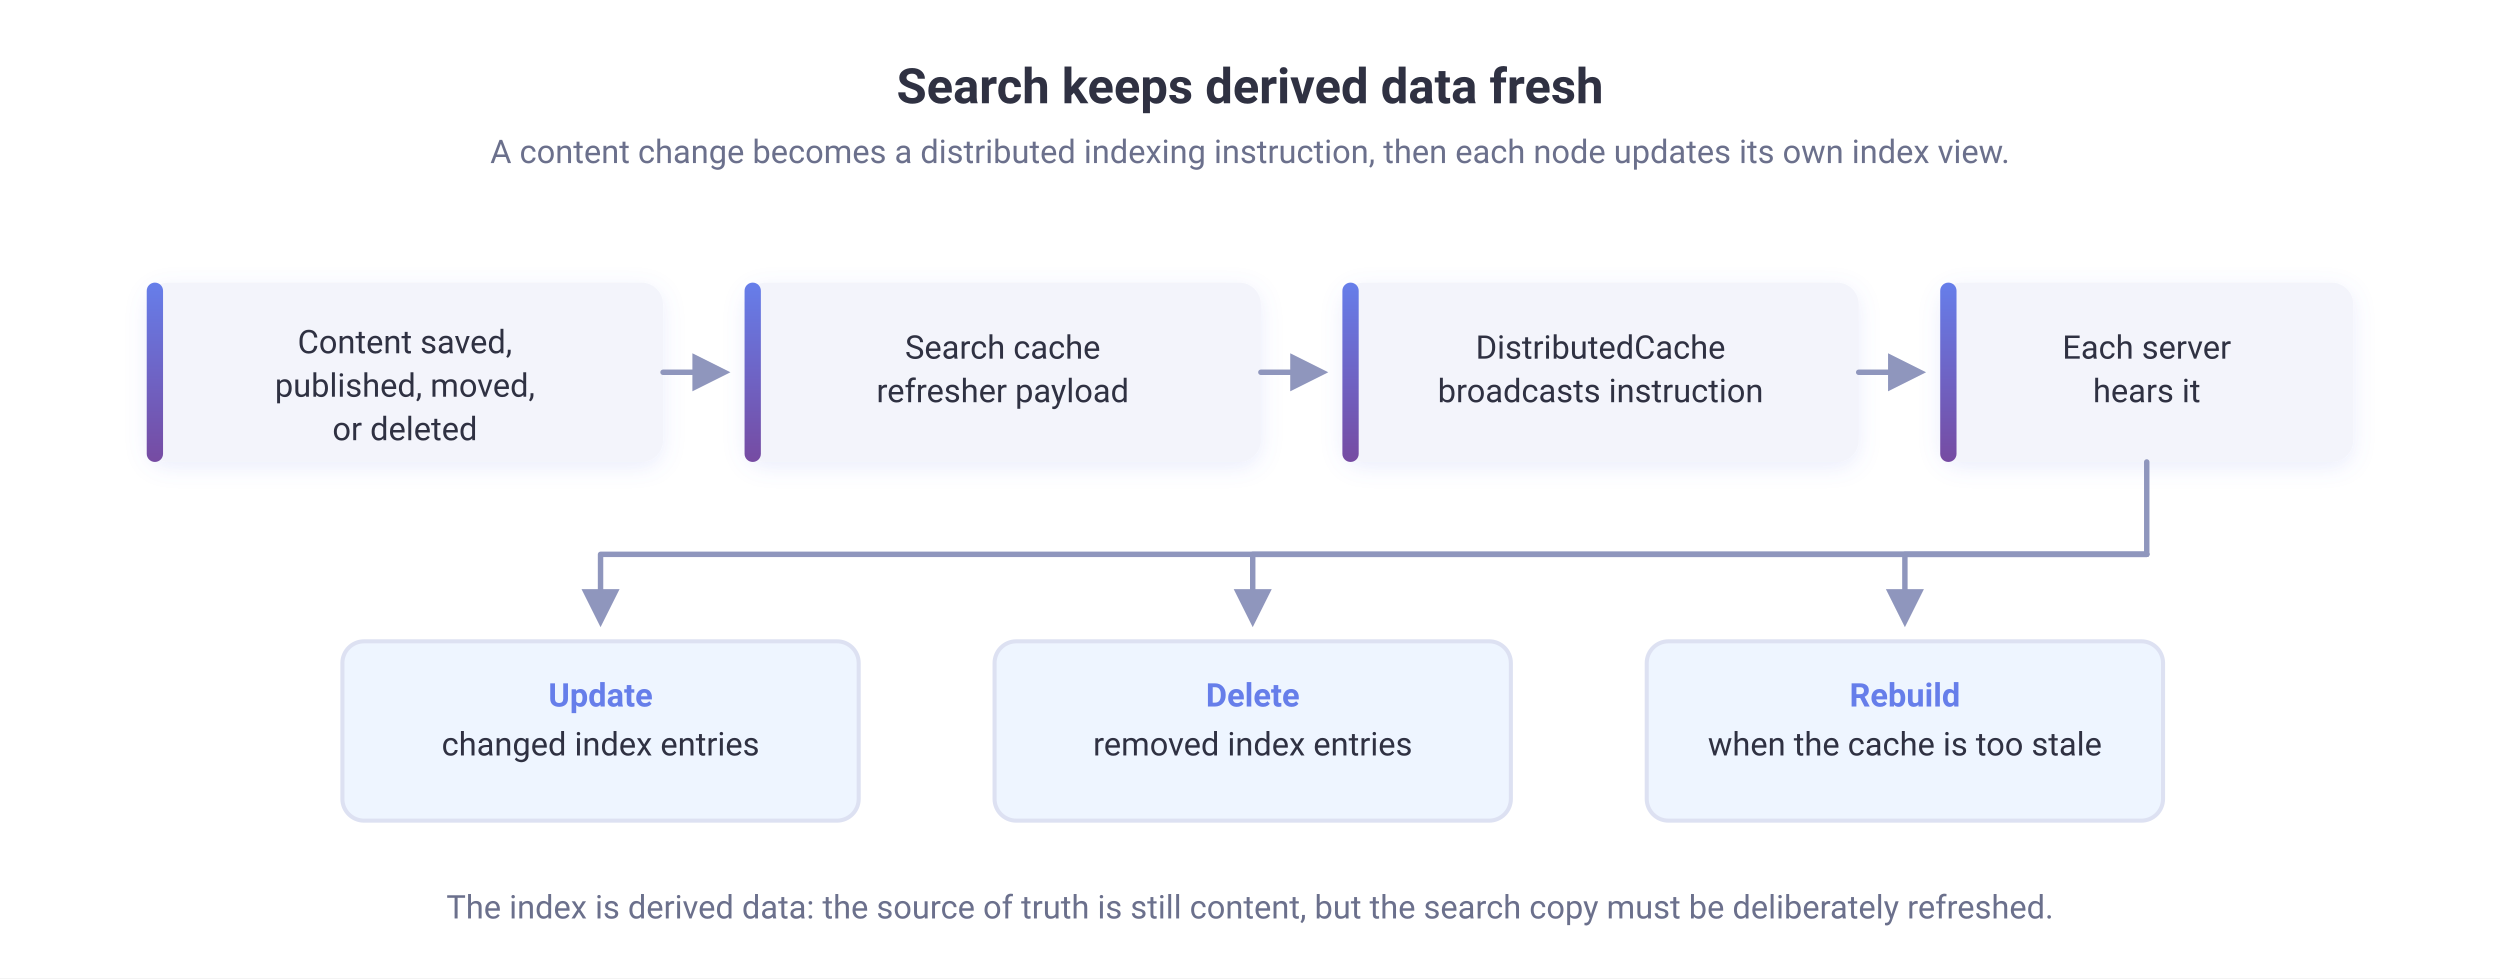
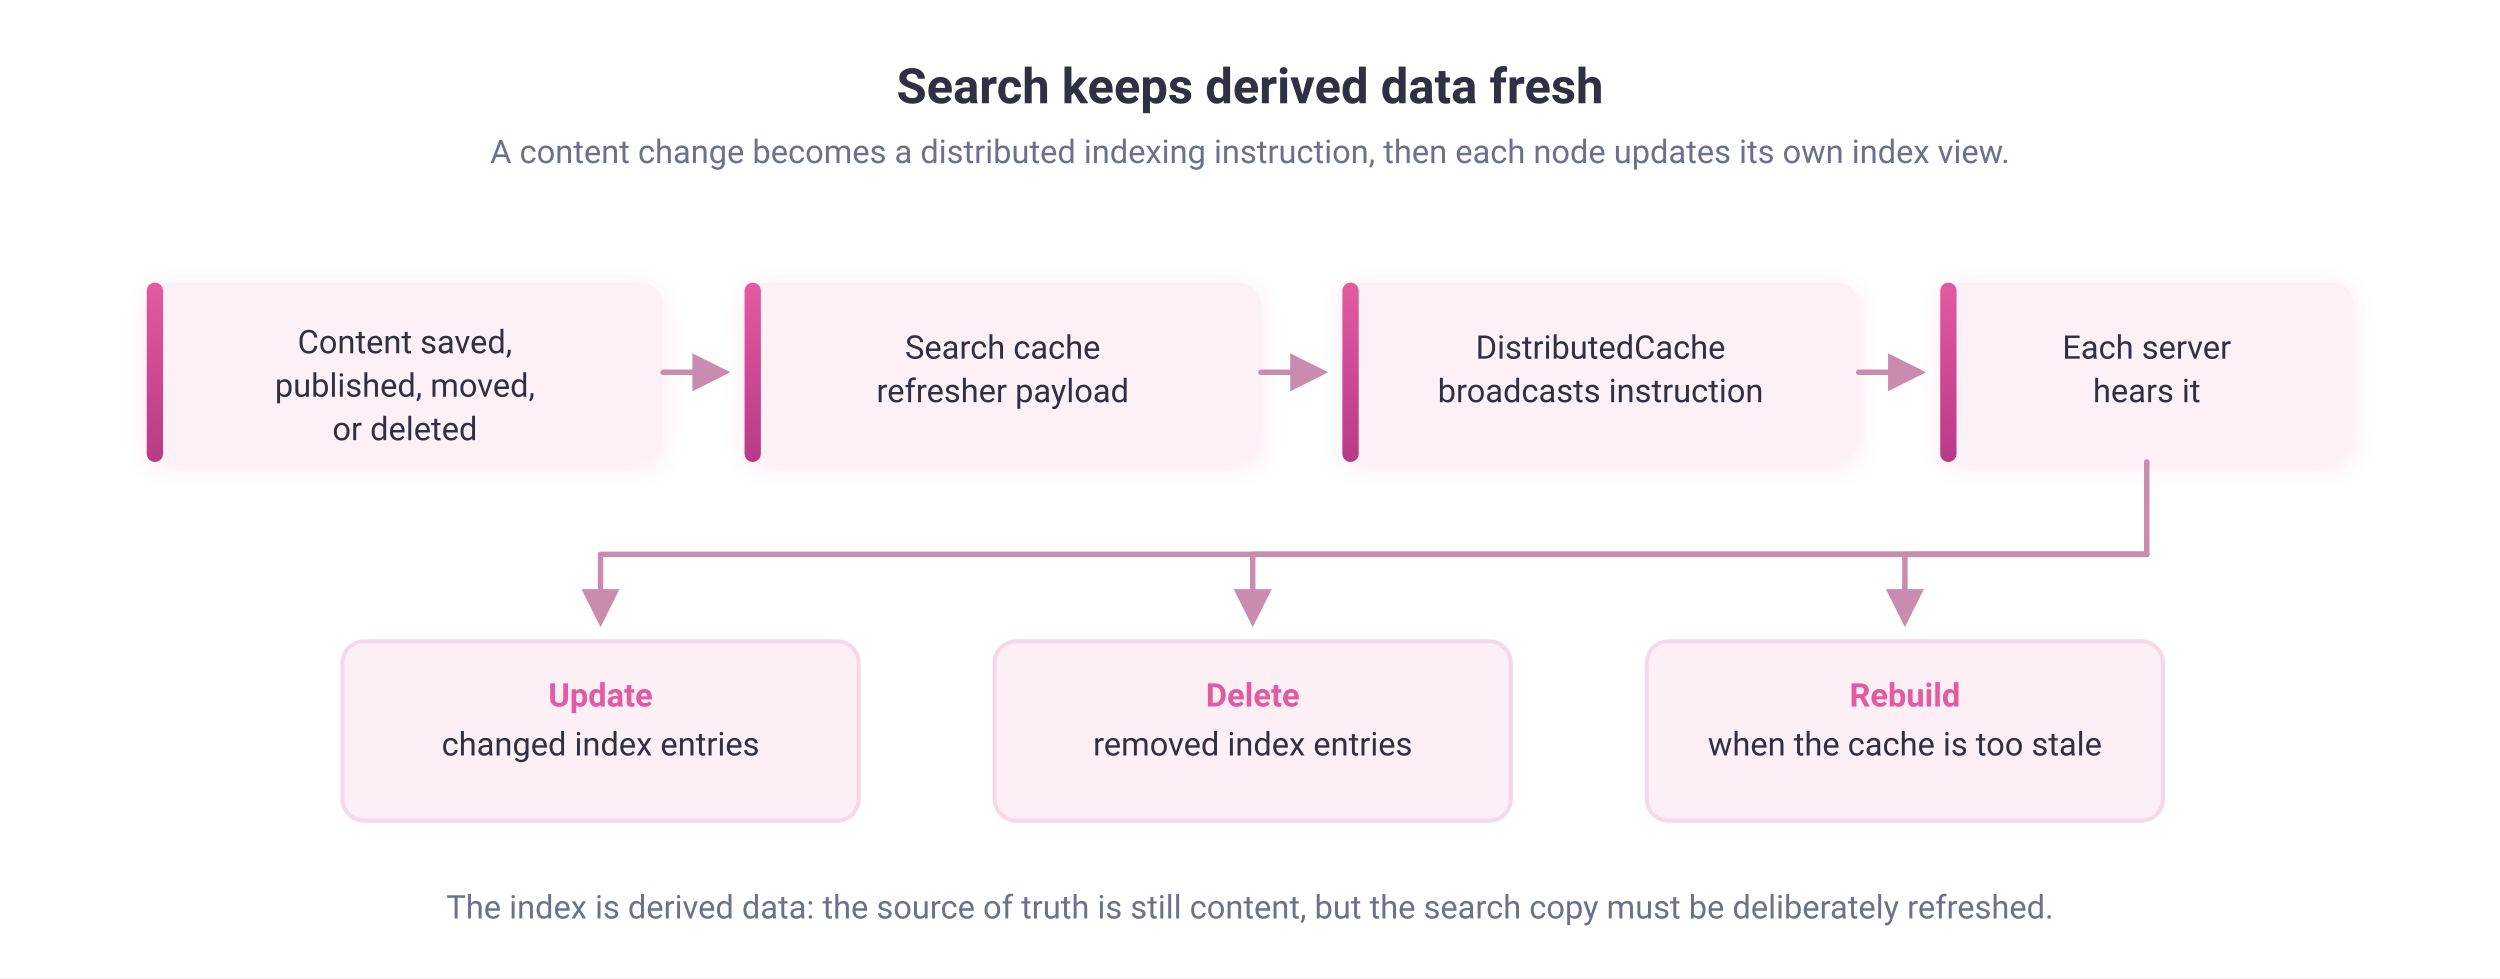
<svg xmlns="http://www.w3.org/2000/svg" viewBox="0 0 920 360" font-family="-apple-system, BlinkMacSystemFont, 'Segoe UI', Roboto, sans-serif">
  <defs>
    <linearGradient id="lineGrad" x1="0" y1="0" x2="0" y2="1">
-       <stop offset="0%" stop-color="#667eea" />
-       <stop offset="100%" stop-color="#764ba2" />
+       <stop offset="0%" stop-color="#e35aa0" />
+       <stop offset="100%" stop-color="#b83a86" />
    </linearGradient>
    <filter id="soft" x="-20%" y="-20%" width="140%" height="140%">
-       <feDropShadow dx="0" dy="2" stdDeviation="4" flood-color="#667eea" flood-opacity="0.14" />
+       <feDropShadow dx="0" dy="2" stdDeviation="4" flood-color="#e35aa0" flood-opacity="0.14" />
    </filter>
    <marker id="arrow" viewBox="0 0 10 10" refX="8" refY="5" markerWidth="7" markerHeight="7" orient="auto">
-       <path d="M0,0 L10,5 L0,10 z" fill="#8f96bd" />
+       <path d="M0,0 L10,5 L0,10 z" fill="#c98cae" />
    </marker>
  </defs>
  <rect width="920" height="360" fill="white" />
  <text x="460" y="38" text-anchor="middle" font-size="18" font-weight="700" fill="#2f3142">Search keeps derived data fresh</text>
  <text x="460" y="60" text-anchor="middle" font-size="12" fill="#6b708c">A content change becomes a distributed indexing instruction, then each node updates its own index view.</text>
-   <rect x="54" y="104" width="190" height="66" rx="8" fill="#f3f4fb" filter="url(#soft)" />
+   <rect x="54" y="104" width="190" height="66" rx="8" fill="#fdf1f7" filter="url(#soft)" />
  <rect x="54" y="104" width="6" height="66" rx="3" fill="url(#lineGrad)" />
  <text x="149" y="130" text-anchor="middle" font-size="12" fill="#2f3142">Content saved,</text>
  <text x="149" y="146" text-anchor="middle" font-size="12" fill="#2f3142">published, moved,</text>
  <text x="149" y="162" text-anchor="middle" font-size="12" fill="#2f3142">or deleted</text>
-   <rect x="274" y="104" width="190" height="66" rx="8" fill="#f3f4fb" filter="url(#soft)" />
+   <rect x="274" y="104" width="190" height="66" rx="8" fill="#fdf1f7" filter="url(#soft)" />
  <rect x="274" y="104" width="6" height="66" rx="3" fill="url(#lineGrad)" />
  <text x="369" y="132" text-anchor="middle" font-size="12" fill="#2f3142">Search cache</text>
  <text x="369" y="148" text-anchor="middle" font-size="12" fill="#2f3142">refresher payload</text>
-   <rect x="494" y="104" width="190" height="66" rx="8" fill="#f3f4fb" filter="url(#soft)" />
+   <rect x="494" y="104" width="190" height="66" rx="8" fill="#fdf1f7" filter="url(#soft)" />
  <rect x="494" y="104" width="6" height="66" rx="3" fill="url(#lineGrad)" />
  <text x="589" y="132" text-anchor="middle" font-size="12" fill="#2f3142">DistributedCache</text>
  <text x="589" y="148" text-anchor="middle" font-size="12" fill="#2f3142">broadcasts instruction</text>
-   <rect x="714" y="104" width="152" height="66" rx="8" fill="#f3f4fb" filter="url(#soft)" />
+   <rect x="714" y="104" width="152" height="66" rx="8" fill="#fdf1f7" filter="url(#soft)" />
  <rect x="714" y="104" width="6" height="66" rx="3" fill="url(#lineGrad)" />
  <text x="790" y="132" text-anchor="middle" font-size="12" fill="#2f3142">Each server</text>
  <text x="790" y="148" text-anchor="middle" font-size="12" fill="#2f3142">hears it</text>
-   <rect x="126" y="236" width="190" height="66" rx="8" fill="#eef5ff" stroke="#dde1f2" stroke-width="1.5" />
-   <text x="221" y="260" text-anchor="middle" font-size="12" font-weight="700" fill="#667eea">Update</text>
+   <rect x="126" y="236" width="190" height="66" rx="8" fill="#fdeff6" stroke="#f5d9e8" stroke-width="1.5" />
+   <text x="221" y="260" text-anchor="middle" font-size="12" font-weight="700" fill="#e35aa0">Update</text>
  <text x="221" y="278" text-anchor="middle" font-size="12" fill="#2f3142">changed index entries</text>
-   <rect x="366" y="236" width="190" height="66" rx="8" fill="#eef5ff" stroke="#dde1f2" stroke-width="1.5" />
-   <text x="461" y="260" text-anchor="middle" font-size="12" font-weight="700" fill="#667eea">Delete</text>
+   <rect x="366" y="236" width="190" height="66" rx="8" fill="#fdeff6" stroke="#f5d9e8" stroke-width="1.5" />
+   <text x="461" y="260" text-anchor="middle" font-size="12" font-weight="700" fill="#e35aa0">Delete</text>
  <text x="461" y="278" text-anchor="middle" font-size="12" fill="#2f3142">removed index entries</text>
-   <rect x="606" y="236" width="190" height="66" rx="8" fill="#eef5ff" stroke="#dde1f2" stroke-width="1.5" />
-   <text x="701" y="260" text-anchor="middle" font-size="12" font-weight="700" fill="#667eea">Rebuild</text>
+   <rect x="606" y="236" width="190" height="66" rx="8" fill="#fdeff6" stroke="#f5d9e8" stroke-width="1.5" />
+   <text x="701" y="260" text-anchor="middle" font-size="12" font-weight="700" fill="#e35aa0">Rebuild</text>
  <text x="701" y="278" text-anchor="middle" font-size="12" fill="#2f3142">when the cache is too stale</text>
-   <g stroke="#8f96bd" stroke-width="2" stroke-linecap="round" stroke-linejoin="round" fill="none" marker-end="url(#arrow)">
+   <g stroke="#c98cae" stroke-width="2" stroke-linecap="round" stroke-linejoin="round" fill="none" marker-end="url(#arrow)">
    <path d="M244 137 H266" />
    <path d="M464 137 H486" />
    <path d="M684 137 H706" />
    <path d="M790 170 V204 H221 V228" />
    <path d="M790 204 H461 V228" />
    <path d="M790 204 H701 V228" />
  </g>
  <text x="460" y="338" text-anchor="middle" font-size="12" fill="#6b708c">The index is derived data: the source of truth is still content, but the search copy must be deliberately refreshed.</text>
</svg>
